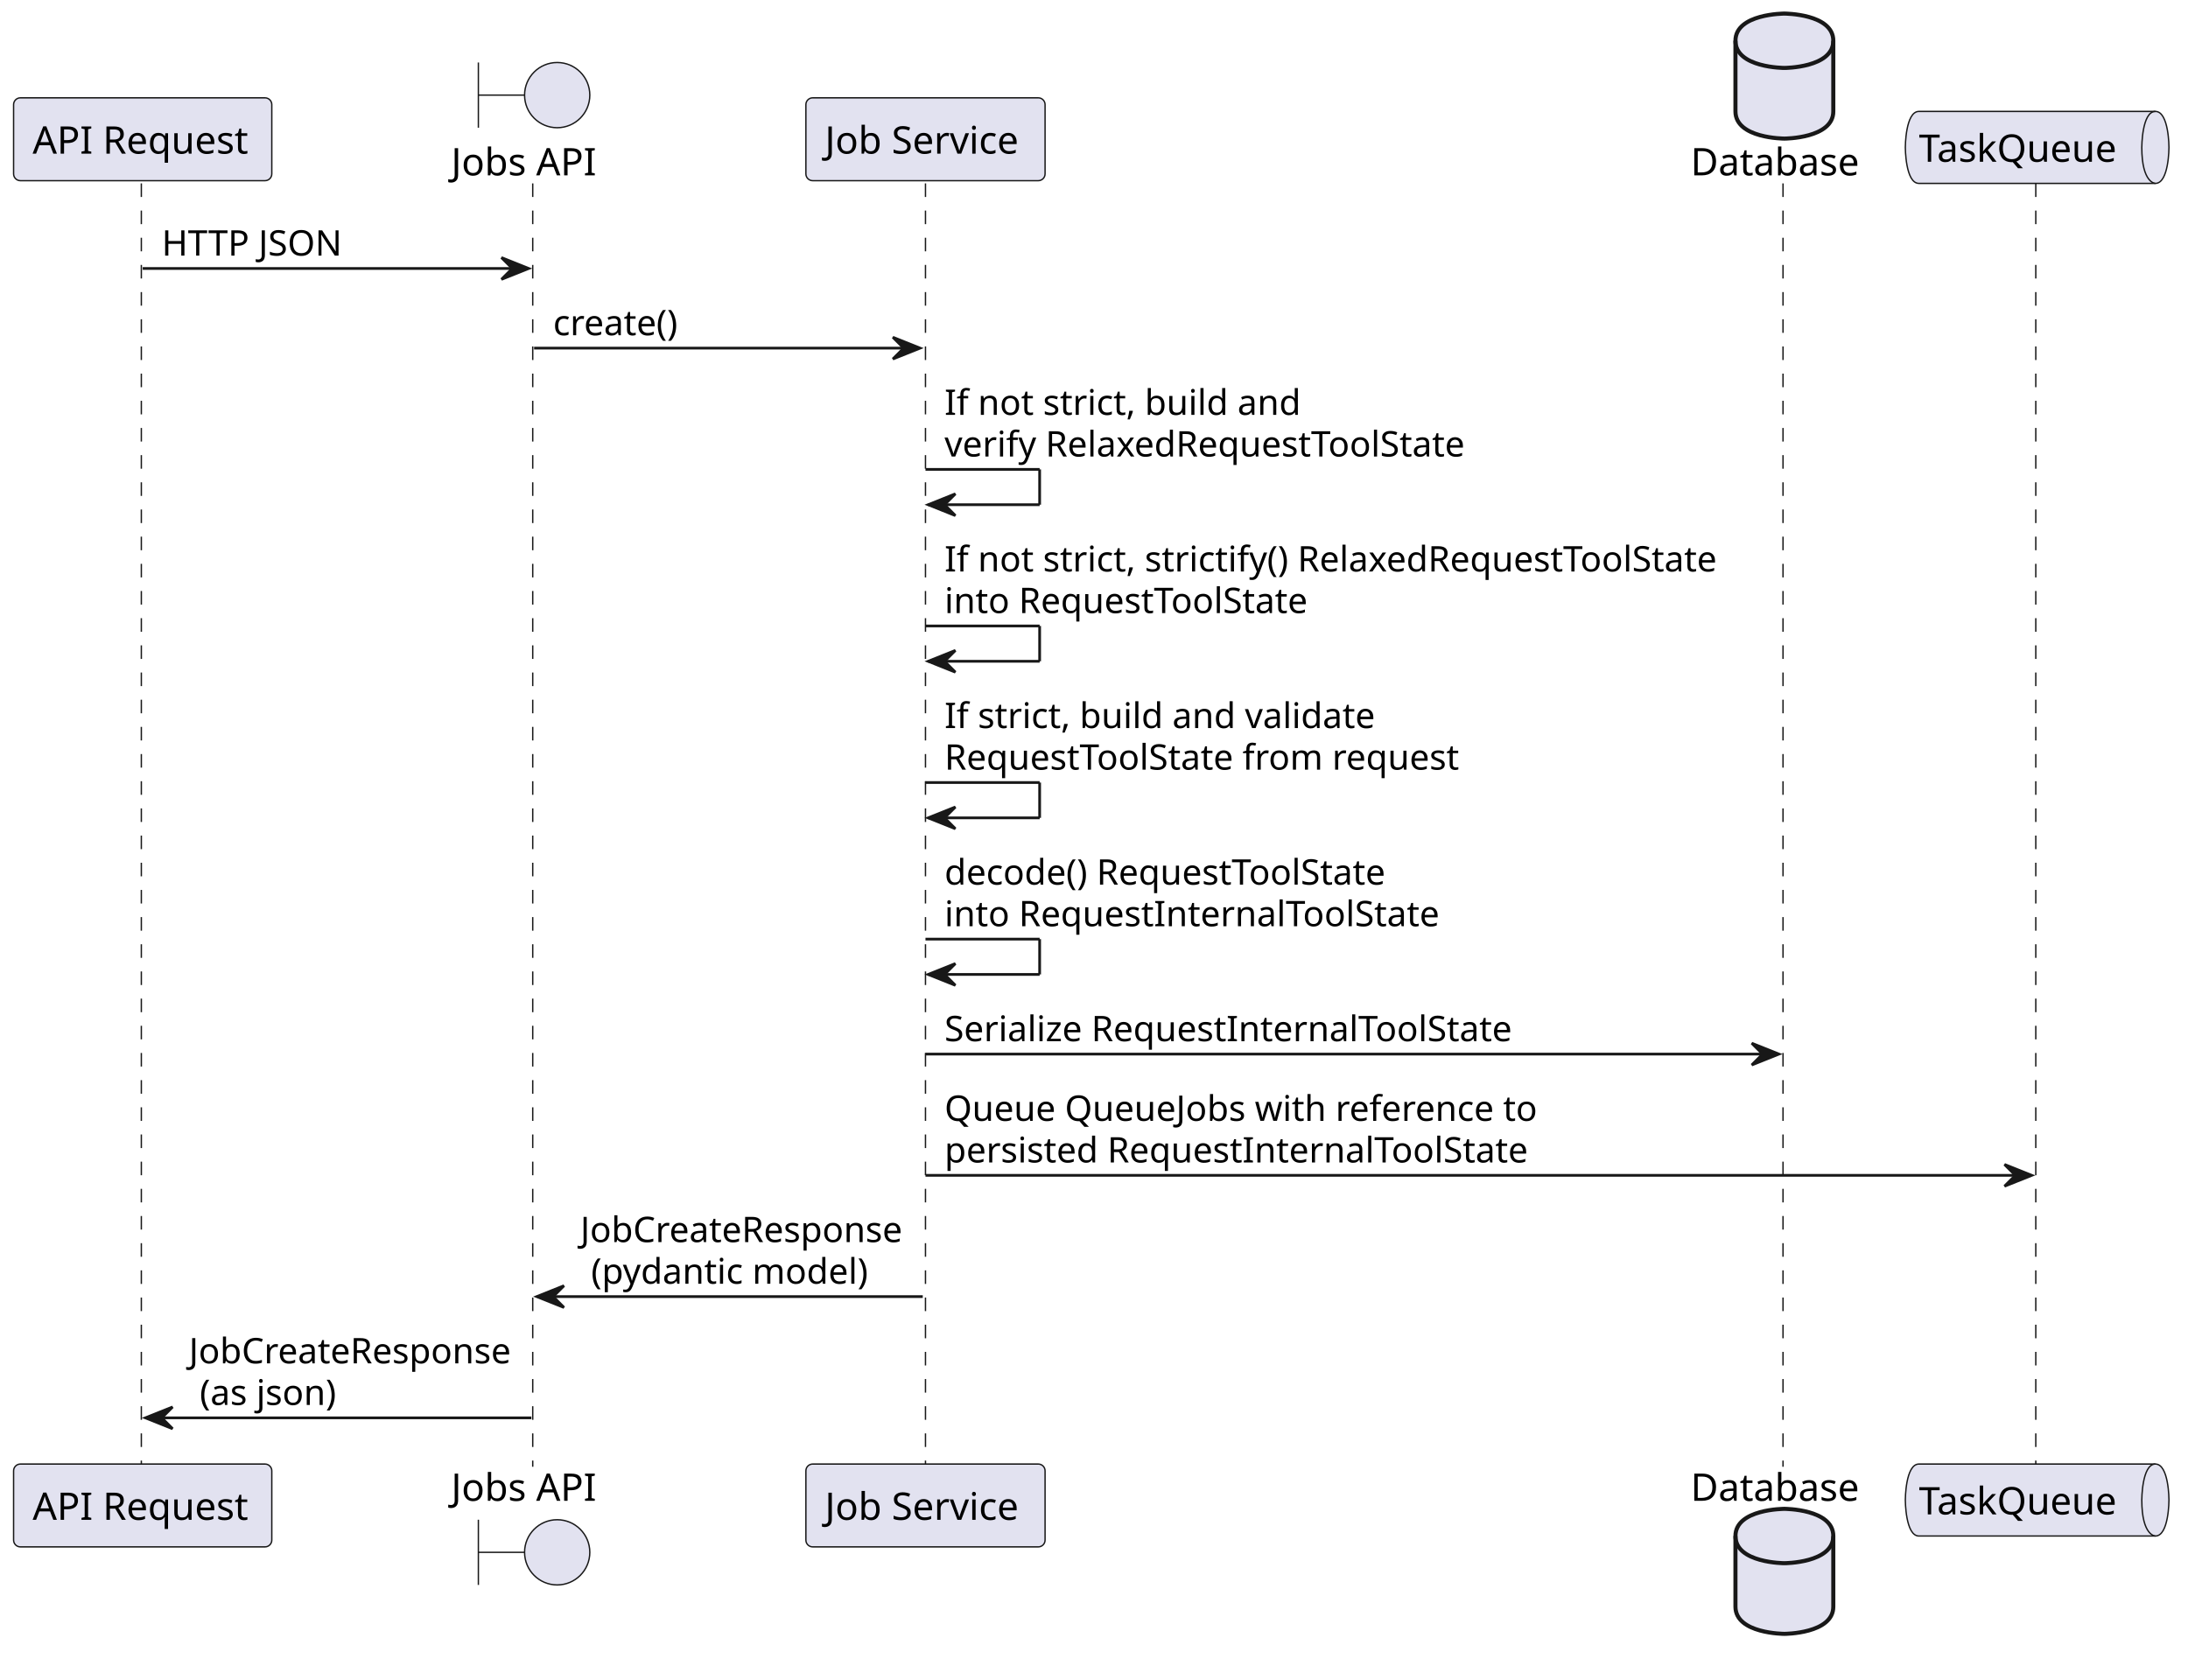
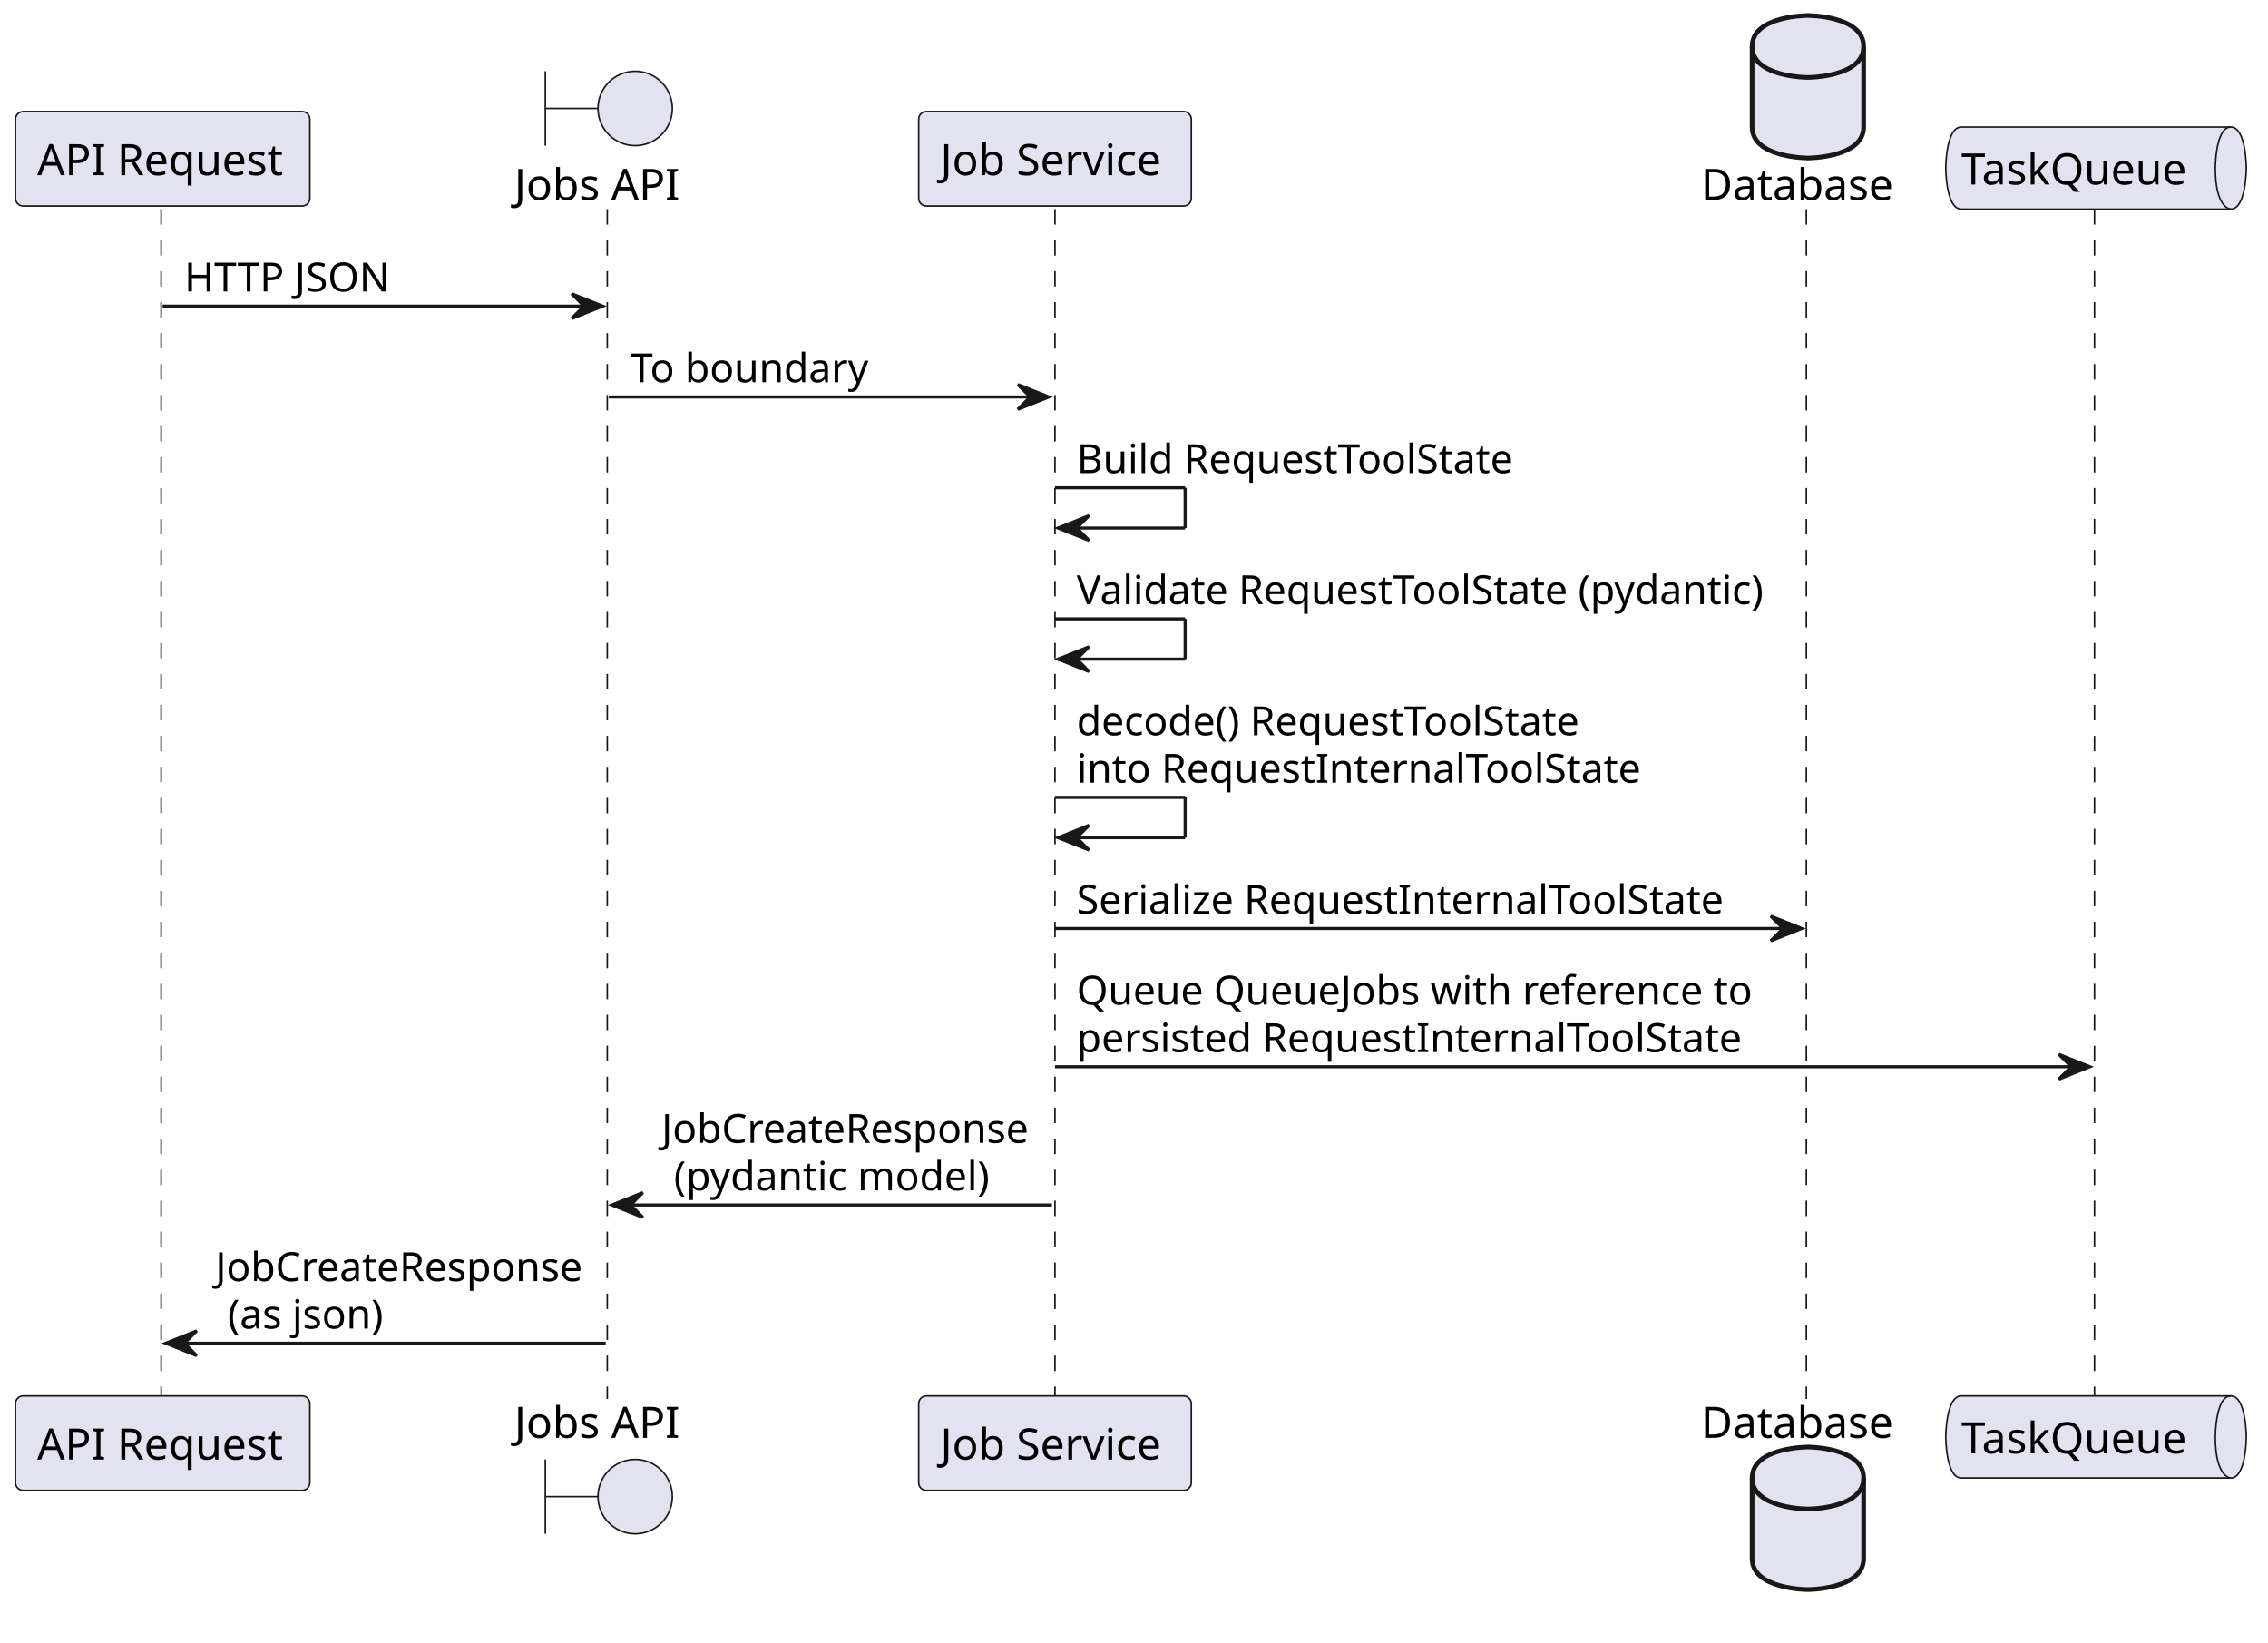
- <svg xmlns="http://www.w3.org/2000/svg" contentStyleType="text/css" height="618px" preserveAspectRatio="none" style="width:805px;height:618px;background:#FFFFFF;" version="1.1" viewBox="0 0 805 618" width="805px" zoomAndPan="magnify">
+ <svg xmlns="http://www.w3.org/2000/svg" contentStyleType="text/css" height="530px" preserveAspectRatio="none" style="width:732px;height:530px;background:#FFFFFF;" version="1.1" viewBox="0 0 732 530" width="732px" zoomAndPan="magnify">
  <defs />
  <g>
-     <line style="stroke:#181818;stroke-width:0.5;stroke-dasharray:5.0,5.0;" x1="52" x2="52" y1="67.488" y2="539.768" />
-     <line style="stroke:#181818;stroke-width:0.5;stroke-dasharray:5.0,5.0;" x1="196" x2="196" y1="67.488" y2="539.768" />
-     <line style="stroke:#181818;stroke-width:0.5;stroke-dasharray:5.0,5.0;" x1="340.5" x2="340.5" y1="67.488" y2="539.768" />
-     <line style="stroke:#181818;stroke-width:0.5;stroke-dasharray:5.0,5.0;" x1="656" x2="656" y1="67.488" y2="539.768" />
-     <line style="stroke:#181818;stroke-width:0.5;stroke-dasharray:5.0,5.0;" x1="749" x2="749" y1="67.488" y2="539.768" />
+     <line style="stroke:#181818;stroke-width:0.5;stroke-dasharray:5.0,5.0;" x1="52" x2="52" y1="67.488" y2="451.525" />
+     <line style="stroke:#181818;stroke-width:0.5;stroke-dasharray:5.0,5.0;" x1="196" x2="196" y1="67.488" y2="451.525" />
+     <line style="stroke:#181818;stroke-width:0.5;stroke-dasharray:5.0,5.0;" x1="340.5" x2="340.5" y1="67.488" y2="451.525" />
+     <line style="stroke:#181818;stroke-width:0.5;stroke-dasharray:5.0,5.0;" x1="583" x2="583" y1="67.488" y2="451.525" />
+     <line style="stroke:#181818;stroke-width:0.5;stroke-dasharray:5.0,5.0;" x1="676" x2="676" y1="67.488" y2="451.525" />
    <rect fill="#E2E2F0" height="30.488" rx="2.5" ry="2.5" style="stroke:#181818;stroke-width:0.5;" width="95" x="5" y="36" />
    <text fill="#000000" font-family="sans-serif" font-size="14" lengthAdjust="spacing" textLength="81" x="12" y="56.535">API Request</text>
-     <rect fill="#E2E2F0" height="30.488" rx="2.5" ry="2.5" style="stroke:#181818;stroke-width:0.5;" width="95" x="5" y="538.768" />
-     <text fill="#000000" font-family="sans-serif" font-size="14" lengthAdjust="spacing" textLength="81" x="12" y="559.303">API Request</text>
+     <rect fill="#E2E2F0" height="30.488" rx="2.5" ry="2.5" style="stroke:#181818;stroke-width:0.5;" width="95" x="5" y="450.525" />
+     <text fill="#000000" font-family="sans-serif" font-size="14" lengthAdjust="spacing" textLength="81" x="12" y="471.06">API Request</text>
    <text fill="#000000" font-family="sans-serif" font-size="14" lengthAdjust="spacing" textLength="55" x="166" y="64.535">Jobs API</text>
    <path d="M176,23 L176,47 M176,35 L193,35 " fill="none" style="stroke:#181818;stroke-width:0.5;" />
    <ellipse cx="205" cy="35" fill="#E2E2F0" rx="12" ry="12" style="stroke:#181818;stroke-width:0.5;" />
-     <text fill="#000000" font-family="sans-serif" font-size="14" lengthAdjust="spacing" textLength="55" x="166" y="552.303">Jobs API</text>
-     <path d="M176,559.256 L176,583.256 M176,571.256 L193,571.256 " fill="none" style="stroke:#181818;stroke-width:0.5;" />
-     <ellipse cx="205" cy="571.256" fill="#E2E2F0" rx="12" ry="12" style="stroke:#181818;stroke-width:0.5;" />
+     <text fill="#000000" font-family="sans-serif" font-size="14" lengthAdjust="spacing" textLength="55" x="166" y="464.06">Jobs API</text>
+     <path d="M176,471.014 L176,495.014 M176,483.014 L193,483.014 " fill="none" style="stroke:#181818;stroke-width:0.5;" />
+     <ellipse cx="205" cy="483.014" fill="#E2E2F0" rx="12" ry="12" style="stroke:#181818;stroke-width:0.5;" />
    <rect fill="#E2E2F0" height="30.488" rx="2.5" ry="2.5" style="stroke:#181818;stroke-width:0.5;" width="88" x="296.5" y="36" />
    <text fill="#000000" font-family="sans-serif" font-size="14" lengthAdjust="spacing" textLength="74" x="303.5" y="56.535">Job Service</text>
-     <rect fill="#E2E2F0" height="30.488" rx="2.5" ry="2.5" style="stroke:#181818;stroke-width:0.5;" width="88" x="296.5" y="538.768" />
-     <text fill="#000000" font-family="sans-serif" font-size="14" lengthAdjust="spacing" textLength="74" x="303.5" y="559.303">Job Service</text>
-     <text fill="#000000" font-family="sans-serif" font-size="14" lengthAdjust="spacing" textLength="63" x="622" y="64.535">Database</text>
-     <path d="M638.5,15 C638.5,5 656.5,5 656.5,5 C656.5,5 674.5,5 674.5,15 L674.5,41 C674.5,51 656.5,51 656.5,51 C656.5,51 638.5,51 638.5,41 L638.5,15 " fill="#E2E2F0" style="stroke:#181818;stroke-width:1.5;" />
-     <path d="M638.5,15 C638.5,25 656.5,25 656.5,25 C656.5,25 674.5,25 674.5,15 " fill="none" style="stroke:#181818;stroke-width:1.5;" />
-     <text fill="#000000" font-family="sans-serif" font-size="14" lengthAdjust="spacing" textLength="63" x="622" y="552.303">Database</text>
-     <path d="M638.5,565.256 C638.5,555.256 656.5,555.256 656.5,555.256 C656.5,555.256 674.5,555.256 674.5,565.256 L674.5,591.256 C674.5,601.256 656.5,601.256 656.5,601.256 C656.5,601.256 638.5,601.256 638.5,591.256 L638.5,565.256 " fill="#E2E2F0" style="stroke:#181818;stroke-width:1.5;" />
-     <path d="M638.5,565.256 C638.5,575.256 656.5,575.256 656.5,575.256 C656.5,575.256 674.5,575.256 674.5,565.256 " fill="none" style="stroke:#181818;stroke-width:1.5;" />
-     <path d="M706,41 L793,41 C798,41 798,54.244 798,54.244 C798,54.244 798,67.488 793,67.488 L706,67.488 C701,67.488 701,54.244 701,54.244 C701,54.244 701,41 706,41 " fill="#E2E2F0" style="stroke:#181818;stroke-width:0.5;" />
-     <path d="M793,41 C788,41 788,54.244 788,54.244 C788,67.488 793,67.488 793,67.488 " fill="none" style="stroke:#181818;stroke-width:0.5;" />
-     <text fill="#000000" font-family="sans-serif" font-size="14" lengthAdjust="spacing" textLength="77" x="706" y="59.535">TaskQueue</text>
-     <path d="M706,538.768 L793,538.768 C798,538.768 798,552.012 798,552.012 C798,552.012 798,565.256 793,565.256 L706,565.256 C701,565.256 701,552.012 701,552.012 C701,552.012 701,538.768 706,538.768 " fill="#E2E2F0" style="stroke:#181818;stroke-width:0.5;" />
-     <path d="M793,538.768 C788,538.768 788,552.012 788,552.012 C788,565.256 793,565.256 793,565.256 " fill="none" style="stroke:#181818;stroke-width:0.5;" />
-     <text fill="#000000" font-family="sans-serif" font-size="14" lengthAdjust="spacing" textLength="77" x="706" y="557.303">TaskQueue</text>
+     <rect fill="#E2E2F0" height="30.488" rx="2.5" ry="2.5" style="stroke:#181818;stroke-width:0.5;" width="88" x="296.5" y="450.525" />
+     <text fill="#000000" font-family="sans-serif" font-size="14" lengthAdjust="spacing" textLength="74" x="303.5" y="471.06">Job Service</text>
+     <text fill="#000000" font-family="sans-serif" font-size="14" lengthAdjust="spacing" textLength="63" x="549" y="64.535">Database</text>
+     <path d="M565.5,15 C565.5,5 583.5,5 583.5,5 C583.5,5 601.5,5 601.5,15 L601.5,41 C601.5,51 583.5,51 583.5,51 C583.5,51 565.5,51 565.5,41 L565.5,15 " fill="#E2E2F0" style="stroke:#181818;stroke-width:1.5;" />
+     <path d="M565.5,15 C565.5,25 583.5,25 583.5,25 C583.5,25 601.5,25 601.5,15 " fill="none" style="stroke:#181818;stroke-width:1.5;" />
+     <text fill="#000000" font-family="sans-serif" font-size="14" lengthAdjust="spacing" textLength="63" x="549" y="464.06">Database</text>
+     <path d="M565.5,477.014 C565.5,467.014 583.5,467.014 583.5,467.014 C583.5,467.014 601.5,467.014 601.5,477.014 L601.5,503.014 C601.5,513.014 583.5,513.014 583.5,513.014 C583.5,513.014 565.5,513.014 565.5,503.014 L565.5,477.014 " fill="#E2E2F0" style="stroke:#181818;stroke-width:1.5;" />
+     <path d="M565.5,477.014 C565.5,487.014 583.5,487.014 583.5,487.014 C583.5,487.014 601.5,487.014 601.5,477.014 " fill="none" style="stroke:#181818;stroke-width:1.5;" />
+     <path d="M633,41 L720,41 C725,41 725,54.244 725,54.244 C725,54.244 725,67.488 720,67.488 L633,67.488 C628,67.488 628,54.244 628,54.244 C628,54.244 628,41 633,41 " fill="#E2E2F0" style="stroke:#181818;stroke-width:0.5;" />
+     <path d="M720,41 C715,41 715,54.244 715,54.244 C715,67.488 720,67.488 720,67.488 " fill="none" style="stroke:#181818;stroke-width:0.5;" />
+     <text fill="#000000" font-family="sans-serif" font-size="14" lengthAdjust="spacing" textLength="77" x="633" y="59.535">TaskQueue</text>
+     <path d="M633,450.525 L720,450.525 C725,450.525 725,463.769 725,463.769 C725,463.769 725,477.014 720,477.014 L633,477.014 C628,477.014 628,463.769 628,463.769 C628,463.769 628,450.525 633,450.525 " fill="#E2E2F0" style="stroke:#181818;stroke-width:0.5;" />
+     <path d="M720,450.525 C715,450.525 715,463.769 715,463.769 C715,477.014 720,477.014 720,477.014 " fill="none" style="stroke:#181818;stroke-width:0.5;" />
+     <text fill="#000000" font-family="sans-serif" font-size="14" lengthAdjust="spacing" textLength="77" x="633" y="469.06">TaskQueue</text>
    <polygon fill="#181818" points="184.5,94.799,194.5,98.799,184.5,102.799,188.5,98.799" style="stroke:#181818;stroke-width:1.0;" />
    <line style="stroke:#181818;stroke-width:1.0;" x1="52.5" x2="190.5" y1="98.799" y2="98.799" />
    <text fill="#000000" font-family="sans-serif" font-size="13" lengthAdjust="spacing" textLength="68" x="59.5" y="94.057">HTTP JSON</text>
    <polygon fill="#181818" points="328.5,124.109,338.5,128.109,328.5,132.109,332.5,128.109" style="stroke:#181818;stroke-width:1.0;" />
    <line style="stroke:#181818;stroke-width:1.0;" x1="196.5" x2="334.5" y1="128.109" y2="128.109" />
-     <text fill="#000000" font-family="sans-serif" font-size="13" lengthAdjust="spacing" textLength="46" x="203.5" y="123.367">create()</text>
-     <line style="stroke:#181818;stroke-width:1.0;" x1="340.5" x2="382.5" y1="172.731" y2="172.731" />
-     <line style="stroke:#181818;stroke-width:1.0;" x1="382.5" x2="382.5" y1="172.731" y2="185.731" />
-     <line style="stroke:#181818;stroke-width:1.0;" x1="341.5" x2="382.5" y1="185.731" y2="185.731" />
-     <polygon fill="#181818" points="351.5,181.731,341.5,185.731,351.5,189.731,347.5,185.731" style="stroke:#181818;stroke-width:1.0;" />
-     <text fill="#000000" font-family="sans-serif" font-size="13" lengthAdjust="spacing" textLength="138" x="347.5" y="152.678">If not strict, build and</text>
-     <text fill="#000000" font-family="sans-serif" font-size="13" lengthAdjust="spacing" textLength="197" x="347.5" y="167.988">verify RelaxedRequestToolState</text>
-     <line style="stroke:#181818;stroke-width:1.0;" x1="340.5" x2="382.5" y1="230.352" y2="230.352" />
-     <line style="stroke:#181818;stroke-width:1.0;" x1="382.5" x2="382.5" y1="230.352" y2="243.352" />
-     <line style="stroke:#181818;stroke-width:1.0;" x1="341.5" x2="382.5" y1="243.352" y2="243.352" />
-     <polygon fill="#181818" points="351.5,239.352,341.5,243.352,351.5,247.352,347.5,243.352" style="stroke:#181818;stroke-width:1.0;" />
-     <text fill="#000000" font-family="sans-serif" font-size="13" lengthAdjust="spacing" textLength="298" x="347.5" y="210.299">If not strict, strictify() RelaxedRequestToolState</text>
-     <text fill="#000000" font-family="sans-serif" font-size="13" lengthAdjust="spacing" textLength="138" x="347.5" y="225.609">into RequestToolState</text>
-     <line style="stroke:#181818;stroke-width:1.0;" x1="340.5" x2="382.5" y1="287.973" y2="287.973" />
-     <line style="stroke:#181818;stroke-width:1.0;" x1="382.5" x2="382.5" y1="287.973" y2="300.973" />
-     <line style="stroke:#181818;stroke-width:1.0;" x1="341.5" x2="382.5" y1="300.973" y2="300.973" />
-     <polygon fill="#181818" points="351.5,296.973,341.5,300.973,351.5,304.973,347.5,300.973" style="stroke:#181818;stroke-width:1.0;" />
-     <text fill="#000000" font-family="sans-serif" font-size="13" lengthAdjust="spacing" textLength="166" x="347.5" y="267.92">If strict, build and validate</text>
-     <text fill="#000000" font-family="sans-serif" font-size="13" lengthAdjust="spacing" textLength="194" x="347.5" y="283.231">RequestToolState from request</text>
-     <line style="stroke:#181818;stroke-width:1.0;" x1="340.5" x2="382.5" y1="345.594" y2="345.594" />
-     <line style="stroke:#181818;stroke-width:1.0;" x1="382.5" x2="382.5" y1="345.594" y2="358.594" />
-     <line style="stroke:#181818;stroke-width:1.0;" x1="341.5" x2="382.5" y1="358.594" y2="358.594" />
-     <polygon fill="#181818" points="351.5,354.594,341.5,358.594,351.5,362.594,347.5,358.594" style="stroke:#181818;stroke-width:1.0;" />
-     <text fill="#000000" font-family="sans-serif" font-size="13" lengthAdjust="spacing" textLength="166" x="347.5" y="325.541">decode() RequestToolState</text>
-     <text fill="#000000" font-family="sans-serif" font-size="13" lengthAdjust="spacing" textLength="186" x="347.5" y="340.852">into RequestInternalToolState</text>
-     <polygon fill="#181818" points="644.5,383.904,654.5,387.904,644.5,391.904,648.5,387.904" style="stroke:#181818;stroke-width:1.0;" />
-     <line style="stroke:#181818;stroke-width:1.0;" x1="340.5" x2="650.5" y1="387.904" y2="387.904" />
-     <text fill="#000000" font-family="sans-serif" font-size="13" lengthAdjust="spacing" textLength="213" x="347.5" y="383.162">Serialize RequestInternalToolState</text>
-     <polygon fill="#181818" points="737.5,428.525,747.5,432.525,737.5,436.525,741.5,432.525" style="stroke:#181818;stroke-width:1.0;" />
-     <line style="stroke:#181818;stroke-width:1.0;" x1="340.5" x2="743.5" y1="432.525" y2="432.525" />
-     <text fill="#000000" font-family="sans-serif" font-size="13" lengthAdjust="spacing" textLength="221" x="347.5" y="412.473">Queue QueueJobs with reference to</text>
-     <text fill="#000000" font-family="sans-serif" font-size="13" lengthAdjust="spacing" textLength="219" x="347.5" y="427.783">persisted RequestInternalToolState</text>
-     <polygon fill="#181818" points="207.5,473.147,197.5,477.147,207.5,481.147,203.5,477.147" style="stroke:#181818;stroke-width:1.0;" />
-     <line style="stroke:#181818;stroke-width:1.0;" x1="201.5" x2="339.5" y1="477.147" y2="477.147" />
-     <text fill="#000000" font-family="sans-serif" font-size="13" lengthAdjust="spacing" textLength="120" x="213.5" y="457.094">JobCreateResponse</text>
-     <text fill="#000000" font-family="sans-serif" font-size="13" lengthAdjust="spacing" textLength="105" x="217.5" y="472.404">(pydantic model)</text>
-     <polygon fill="#181818" points="63.5,517.768,53.5,521.768,63.5,525.768,59.5,521.768" style="stroke:#181818;stroke-width:1.0;" />
-     <line style="stroke:#181818;stroke-width:1.0;" x1="57.5" x2="195.5" y1="521.768" y2="521.768" />
-     <text fill="#000000" font-family="sans-serif" font-size="13" lengthAdjust="spacing" textLength="120" x="69.5" y="501.715">JobCreateResponse</text>
-     <text fill="#000000" font-family="sans-serif" font-size="13" lengthAdjust="spacing" textLength="53" x="73.5" y="517.025">(as json)</text>
+     <text fill="#000000" font-family="sans-serif" font-size="13" lengthAdjust="spacing" textLength="79" x="203.5" y="123.367">To boundary</text>
+     <line style="stroke:#181818;stroke-width:1.0;" x1="340.5" x2="382.5" y1="157.42" y2="157.42" />
+     <line style="stroke:#181818;stroke-width:1.0;" x1="382.5" x2="382.5" y1="157.42" y2="170.42" />
+     <line style="stroke:#181818;stroke-width:1.0;" x1="341.5" x2="382.5" y1="170.42" y2="170.42" />
+     <polygon fill="#181818" points="351.5,166.42,341.5,170.42,351.5,174.42,347.5,170.42" style="stroke:#181818;stroke-width:1.0;" />
+     <text fill="#000000" font-family="sans-serif" font-size="13" lengthAdjust="spacing" textLength="144" x="347.5" y="152.678">Build RequestToolState</text>
+     <line style="stroke:#181818;stroke-width:1.0;" x1="340.5" x2="382.5" y1="199.731" y2="199.731" />
+     <line style="stroke:#181818;stroke-width:1.0;" x1="382.5" x2="382.5" y1="199.731" y2="212.731" />
+     <line style="stroke:#181818;stroke-width:1.0;" x1="341.5" x2="382.5" y1="212.731" y2="212.731" />
+     <polygon fill="#181818" points="351.5,208.731,341.5,212.731,351.5,216.731,347.5,212.731" style="stroke:#181818;stroke-width:1.0;" />
+     <text fill="#000000" font-family="sans-serif" font-size="13" lengthAdjust="spacing" textLength="229" x="347.5" y="194.988">Validate RequestToolState (pydantic)</text>
+     <line style="stroke:#181818;stroke-width:1.0;" x1="340.5" x2="382.5" y1="257.352" y2="257.352" />
+     <line style="stroke:#181818;stroke-width:1.0;" x1="382.5" x2="382.5" y1="257.352" y2="270.352" />
+     <line style="stroke:#181818;stroke-width:1.0;" x1="341.5" x2="382.5" y1="270.352" y2="270.352" />
+     <polygon fill="#181818" points="351.5,266.352,341.5,270.352,351.5,274.352,347.5,270.352" style="stroke:#181818;stroke-width:1.0;" />
+     <text fill="#000000" font-family="sans-serif" font-size="13" lengthAdjust="spacing" textLength="166" x="347.5" y="237.299">decode() RequestToolState</text>
+     <text fill="#000000" font-family="sans-serif" font-size="13" lengthAdjust="spacing" textLength="186" x="347.5" y="252.609">into RequestInternalToolState</text>
+     <polygon fill="#181818" points="571.5,295.662,581.5,299.662,571.5,303.662,575.5,299.662" style="stroke:#181818;stroke-width:1.0;" />
+     <line style="stroke:#181818;stroke-width:1.0;" x1="340.5" x2="577.5" y1="299.662" y2="299.662" />
+     <text fill="#000000" font-family="sans-serif" font-size="13" lengthAdjust="spacing" textLength="213" x="347.5" y="294.92">Serialize RequestInternalToolState</text>
+     <polygon fill="#181818" points="664.5,340.283,674.5,344.283,664.5,348.283,668.5,344.283" style="stroke:#181818;stroke-width:1.0;" />
+     <line style="stroke:#181818;stroke-width:1.0;" x1="340.5" x2="670.5" y1="344.283" y2="344.283" />
+     <text fill="#000000" font-family="sans-serif" font-size="13" lengthAdjust="spacing" textLength="221" x="347.5" y="324.231">Queue QueueJobs with reference to</text>
+     <text fill="#000000" font-family="sans-serif" font-size="13" lengthAdjust="spacing" textLength="219" x="347.5" y="339.541">persisted RequestInternalToolState</text>
+     <polygon fill="#181818" points="207.5,384.904,197.5,388.904,207.5,392.904,203.5,388.904" style="stroke:#181818;stroke-width:1.0;" />
+     <line style="stroke:#181818;stroke-width:1.0;" x1="201.5" x2="339.5" y1="388.904" y2="388.904" />
+     <text fill="#000000" font-family="sans-serif" font-size="13" lengthAdjust="spacing" textLength="120" x="213.5" y="368.852">JobCreateResponse</text>
+     <text fill="#000000" font-family="sans-serif" font-size="13" lengthAdjust="spacing" textLength="105" x="217.5" y="384.162">(pydantic model)</text>
+     <polygon fill="#181818" points="63.5,429.525,53.5,433.525,63.5,437.525,59.5,433.525" style="stroke:#181818;stroke-width:1.0;" />
+     <line style="stroke:#181818;stroke-width:1.0;" x1="57.5" x2="195.5" y1="433.525" y2="433.525" />
+     <text fill="#000000" font-family="sans-serif" font-size="13" lengthAdjust="spacing" textLength="120" x="69.5" y="413.473">JobCreateResponse</text>
+     <text fill="#000000" font-family="sans-serif" font-size="13" lengthAdjust="spacing" textLength="53" x="73.5" y="428.783">(as json)</text>
  </g>
</svg>
